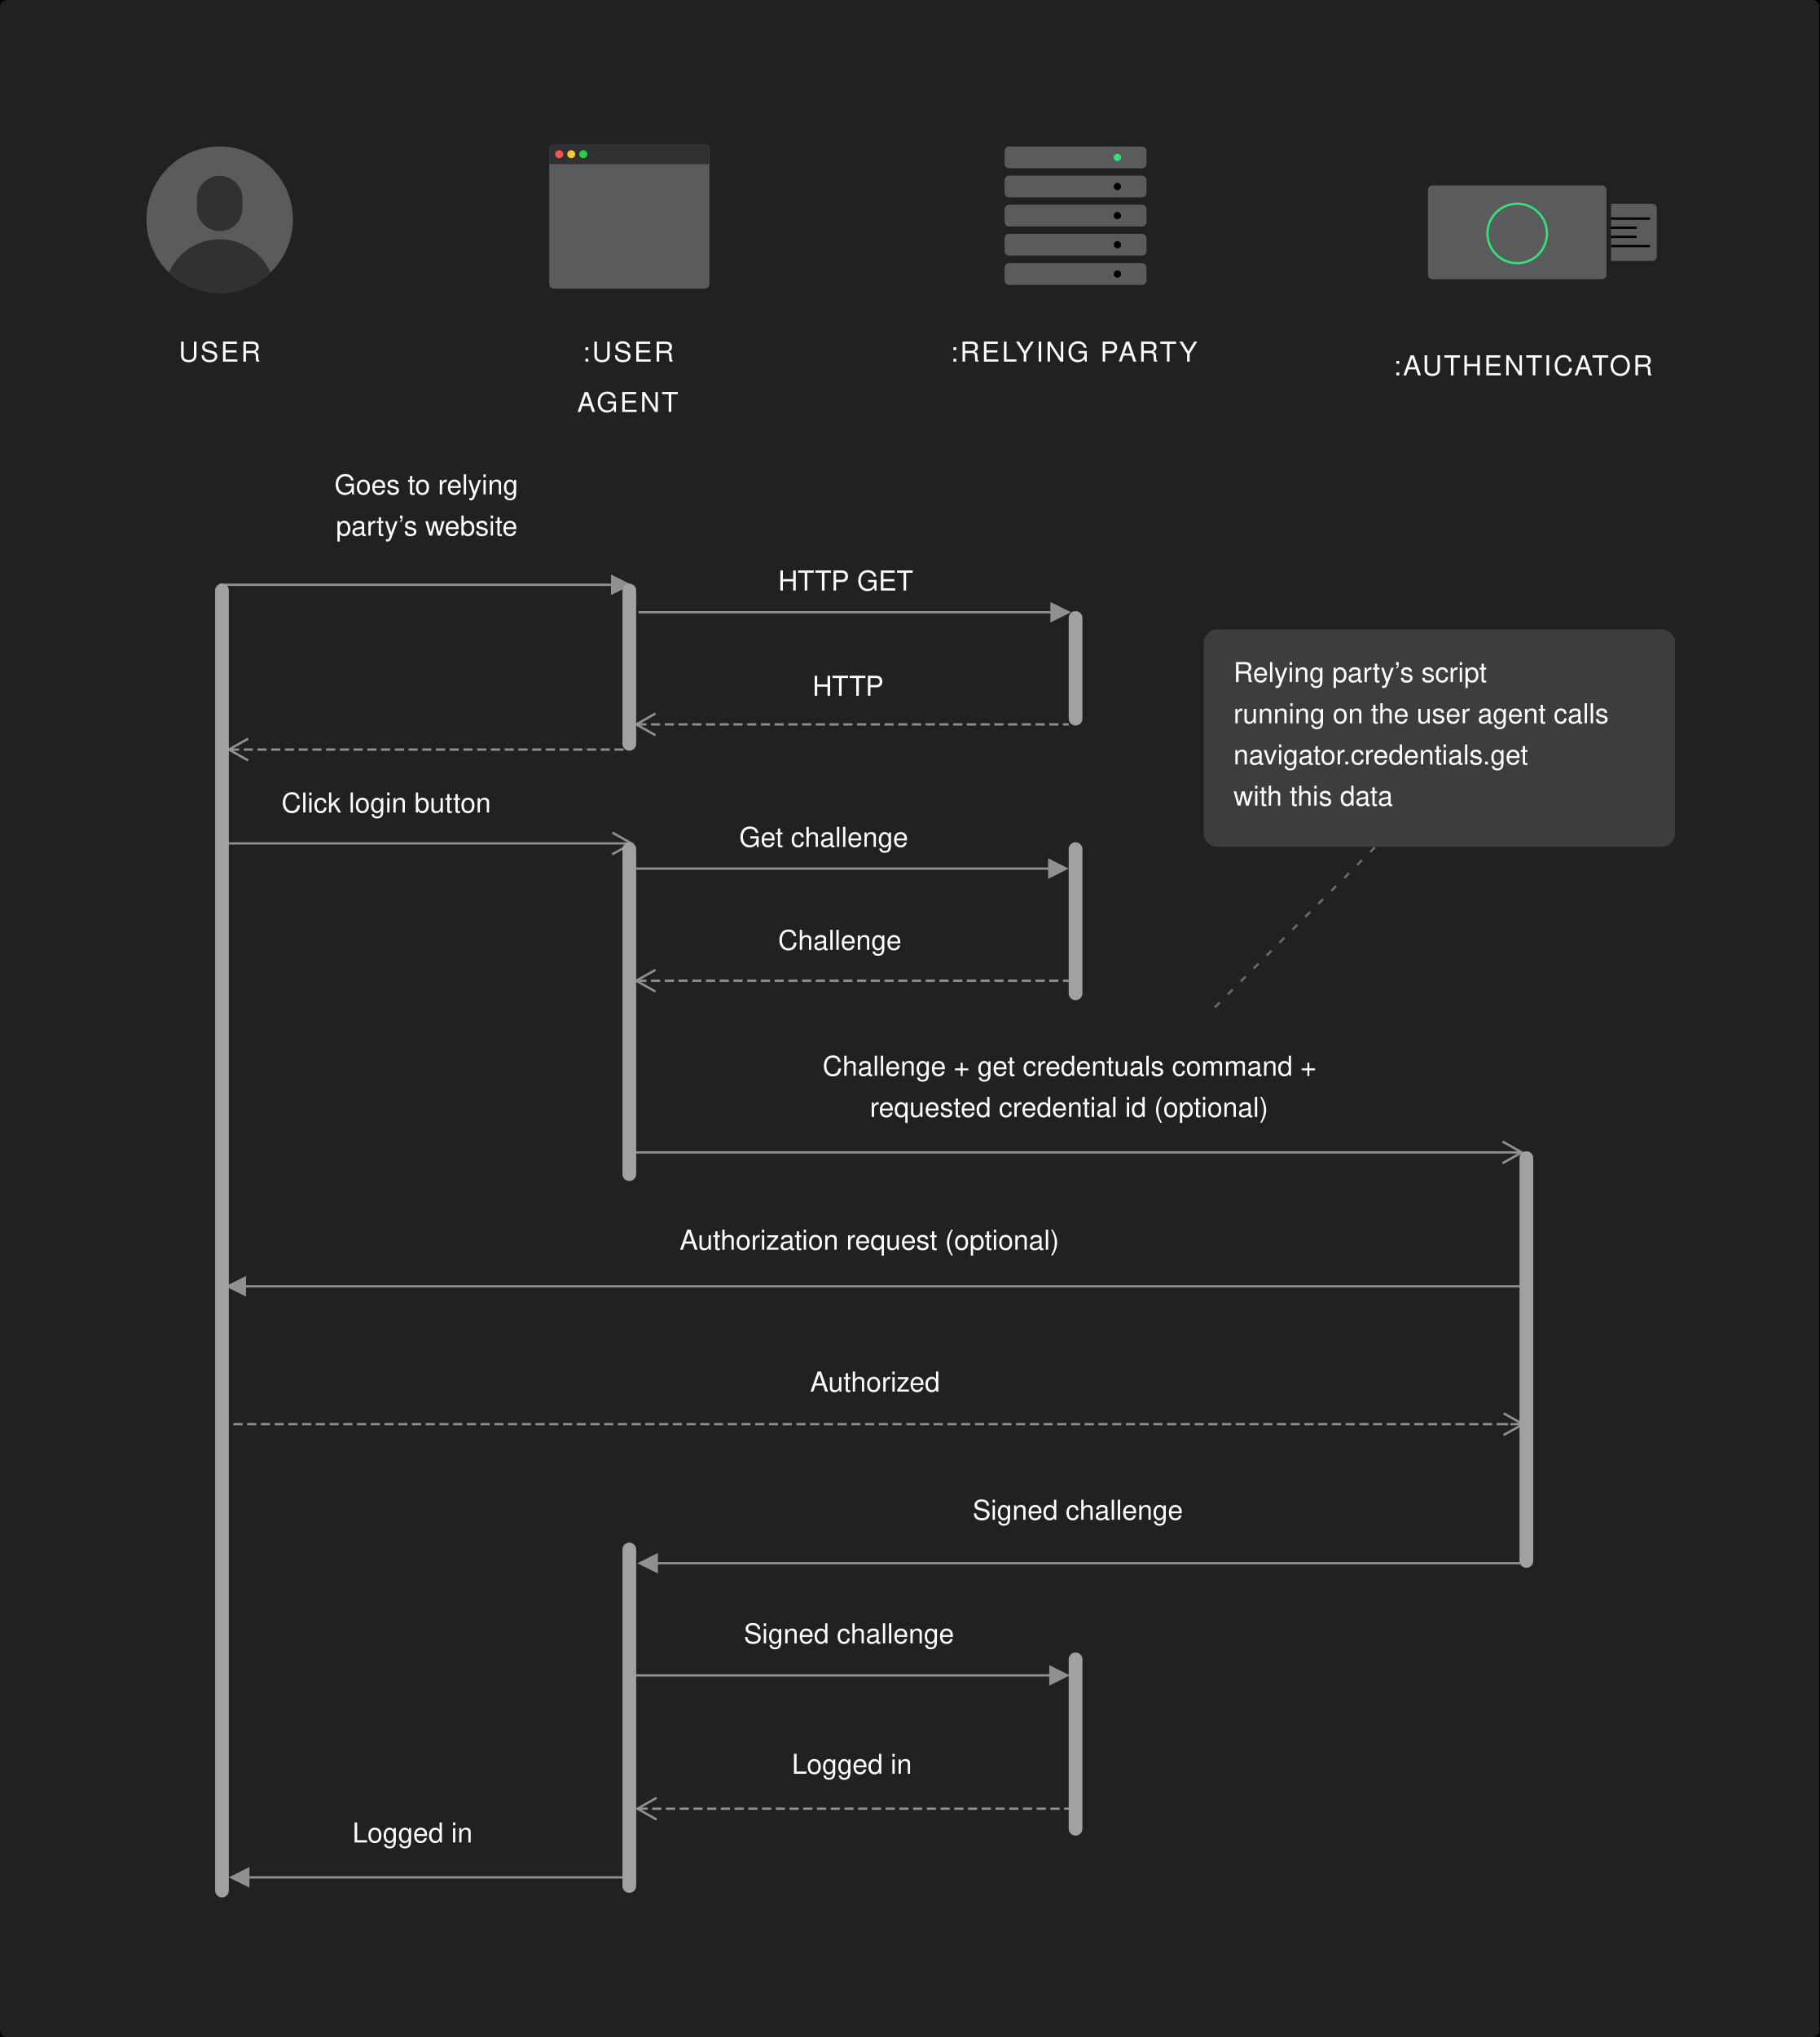
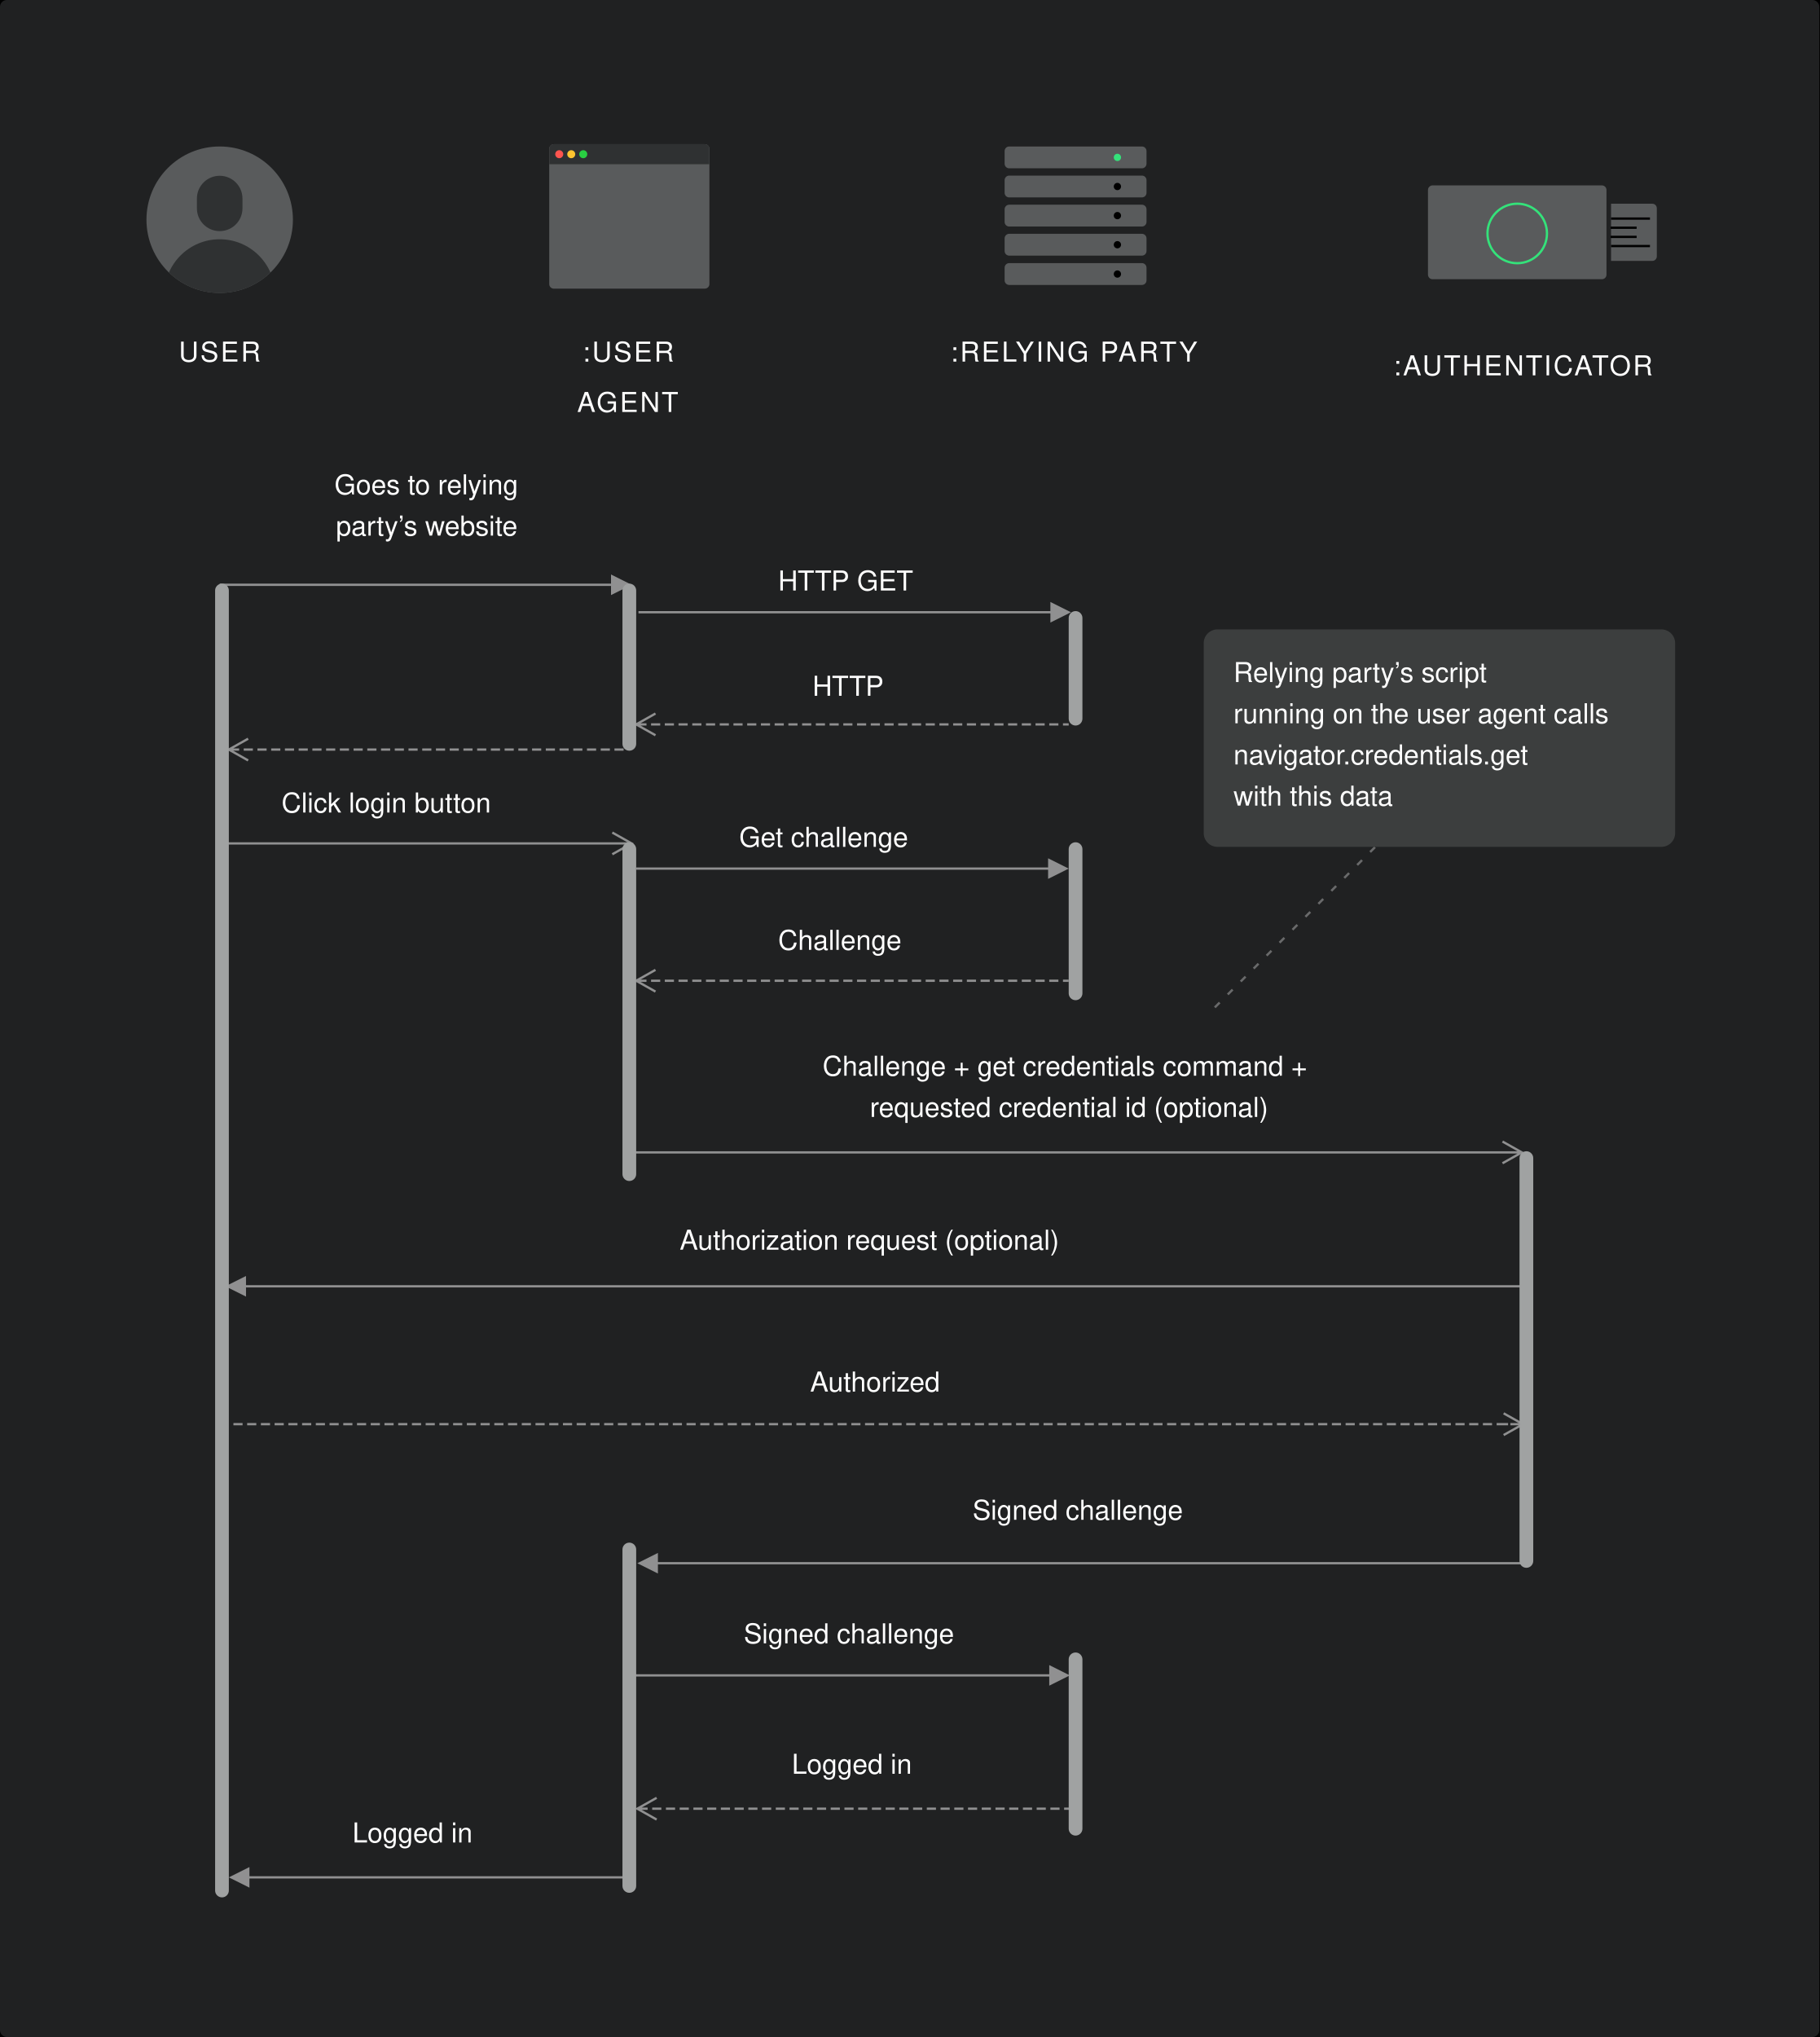
<svg xmlns="http://www.w3.org/2000/svg" xmlns:xlink="http://www.w3.org/1999/xlink" width="795px" height="890px" viewBox="0 0 795 890" version="1.1">
  <defs>
    <rect id="path-1" x="0" y="0" width="795" height="890" rx="3" />
    <path d="M2,0 L68,0 C69.105,-2.02906125e-16 70,0.895 70,2 L70,61.111 C70,62.216 69.105,63.111 68,63.111 L2,63.111 C0.895,63.111 1.3527075e-16,62.216 0,61.111 L0,2 C-1.3527075e-16,0.895 0.895,2.02906125e-16 2,0 Z" id="path-3" />
    <circle id="path-5" cx="32" cy="32" r="32" />
  </defs>
  <g id="Lock-and-Feeling" stroke="none" stroke-width="1" fill="none" fill-rule="evenodd">
    <g id="UI_Tutorial-Information" transform="translate(-148, -2848)">
      <rect fill="#000000" x="0" y="0" width="1440" height="7895" />
      <g id="How-It-Works" transform="translate(147, 590)">
        <g id="Graphic-#1" transform="translate(1, 2258)">
          <g id="Line-10">
            <mask id="mask-2" fill="white">
              <use xlink:href="#path-1" />
            </mask>
            <use id="Mask" fill="#202122" fill-rule="nonzero" xlink:href="#path-1" />
            <path d="M96.5,185.418 L96.5,825.582" stroke="#FFFFFF" opacity="0.33" stroke-linecap="square" stroke-dasharray="2,6" fill-rule="nonzero" mask="url(#mask-2)" />
            <path d="M273.5,185.418 L273.5,825.582" stroke="#FFFFFF" opacity="0.33" stroke-linecap="square" stroke-dasharray="2,6" fill-rule="nonzero" mask="url(#mask-2)" />
            <path d="M469.5,185.418 L469.5,825.582" stroke="#FFFFFF" opacity="0.33" stroke-linecap="square" stroke-dasharray="2,6" fill-rule="nonzero" mask="url(#mask-2)" />
            <path d="M665.5,185.418 L665.5,825.582" stroke="#FFFFFF" opacity="0.33" stroke-linecap="square" stroke-dasharray="2,6" fill-rule="nonzero" mask="url(#mask-2)" />
            <path d="M600.5,370.5 L529.068,441.932" id="Line-11" stroke="#FFFFFF" opacity="0.33" stroke-linecap="square" stroke-dasharray="2,6" fill-rule="nonzero" mask="url(#mask-2)" />
          </g>
          <g id="User-Agent" transform="translate(96, 63)">
            <g id="Rectangle-4" transform="translate(144, 0)">
              <mask id="mask-4" fill="white">
                <use xlink:href="#path-3" />
              </mask>
              <use id="Mask" fill="#595B5C" fill-rule="nonzero" xlink:href="#path-3" />
              <rect fill="#2F3132" fill-rule="nonzero" mask="url(#mask-4)" x="0" y="0" width="70" height="8.75" />
              <circle id="Oval-3" fill="#FF554F" fill-rule="nonzero" mask="url(#mask-4)" cx="4.375" cy="4.375" r="1.75" />
              <circle id="Oval-3" fill="#FFC430" fill-rule="nonzero" mask="url(#mask-4)" cx="9.625" cy="4.375" r="1.75" />
              <circle id="Oval-3" fill="#29CF42" fill-rule="nonzero" mask="url(#mask-4)" cx="14.875" cy="4.375" r="1.75" />
            </g>
            <text id=":User-Agent" font-family="Helvetica" font-size="12" font-weight="normal" line-spacing="22" letter-spacing="0.857" fill="#FFFFFF">
              <tspan x="158.52" y="95">:USER </tspan>
              <tspan x="156.188" y="117">AGENT</tspan>
            </text>
            <text id="Goes-to-relying-part" font-family="Helvetica" font-size="12" font-weight="normal" line-spacing="18" fill="#FFFFFF">
              <tspan x="50.146" y="153">Goes to relying</tspan>
              <tspan x="50.817" y="171">party’s website</tspan>
            </text>
            <rect id="Rectangle-20" fill="#3C3E3E" fill-rule="nonzero" x="430" y="212" width="206" height="95" rx="6" />
            <path id="Line-9" d="M171,193 L0.5,193 L-2.77555756e-16,193 L-2.77555756e-16,192 L0.5,192 L171,192 L171,188 L180,192.5 L171,197 L171,193 Z" fill="#FFFFFF" fill-rule="nonzero" opacity="0.5" />
            <path id="Line-9" d="M178.091,305 L171.755,301.436 L171.319,301.191 L171.809,300.319 L172.245,300.564 L180.245,305.064 L181.02,305.5 L180.245,305.936 L172.245,310.436 L171.809,310.681 L171.319,309.809 L171.755,309.564 L178.091,306 L172,306 L0.5,306 L-2.77555756e-16,306 L-2.77555756e-16,305 L0.5,305 L172,305 L178.091,305 Z" fill="#FFFFFF" fill-rule="nonzero" opacity="0.5" />
            <path id="Line-9" d="M13,756.75 L179.5,756.75 L180,756.75 L180,757.75 L179.5,757.75 L13,757.75 L13,761.75 L4,757.25 L13,752.75 L13,756.75 Z" fill="#FFFFFF" fill-rule="nonzero" opacity="0.5" />
            <path id="Line-9" d="M363,205 L183.5,205 L183,205 L183,204 L183.5,204 L363,204 L363,200 L372,204.5 L363,209 L363,205 Z" fill="#FFFFFF" fill-rule="nonzero" opacity="0.5" />
            <path id="Line-9" d="M183.909,254 L190.245,257.564 L190.681,257.809 L190.191,258.681 L189.755,258.436 L181.755,253.936 L180.98,253.5 L181.755,253.064 L189.755,248.564 L190.191,248.319 L190.681,249.191 L190.245,249.436 L183.909,253 L186,253 L186.5,253 L186.5,254 L186,254 L183.909,254 Z M189,254 L188.5,254 L188.5,253 L189,253 L190,253 L192,253 L192.5,253 L192.5,254 L192,254 L190,254 L189,254 Z M195,254 L194.5,254 L194.5,253 L195,253 L198,253 L198.5,253 L198.5,254 L198,254 L195,254 Z M201,254 L200.5,254 L200.5,253 L201,253 L204,253 L204.5,253 L204.5,254 L204,254 L201,254 Z M207,254 L206.5,254 L206.5,253 L207,253 L210,253 L210.5,253 L210.5,254 L210,254 L207,254 Z M213,254 L212.5,254 L212.5,253 L213,253 L216,253 L216.5,253 L216.5,254 L216,254 L213,254 Z M219,254 L218.5,254 L218.5,253 L219,253 L222,253 L222.5,253 L222.5,254 L222,254 L219,254 Z M225,254 L224.5,254 L224.5,253 L225,253 L228,253 L228.5,253 L228.5,254 L228,254 L225,254 Z M231,254 L230.5,254 L230.5,253 L231,253 L234,253 L234.5,253 L234.5,254 L234,254 L231,254 Z M237,254 L236.5,254 L236.5,253 L237,253 L240,253 L240.5,253 L240.5,254 L240,254 L237,254 Z M243,254 L242.5,254 L242.5,253 L243,253 L246,253 L246.5,253 L246.5,254 L246,254 L243,254 Z M249,254 L248.5,254 L248.5,253 L249,253 L252,253 L252.5,253 L252.5,254 L252,254 L249,254 Z M255,254 L254.5,254 L254.5,253 L255,253 L258,253 L258.5,253 L258.5,254 L258,254 L255,254 Z M261,254 L260.5,254 L260.5,253 L261,253 L264,253 L264.5,253 L264.5,254 L264,254 L261,254 Z M267,254 L266.5,254 L266.5,253 L267,253 L270,253 L270.5,253 L270.5,254 L270,254 L267,254 Z M273,254 L272.5,254 L272.5,253 L273,253 L276,253 L276.5,253 L276.5,254 L276,254 L273,254 Z M279,254 L278.5,254 L278.5,253 L279,253 L282,253 L282.5,253 L282.5,254 L282,254 L279,254 Z M285,254 L284.5,254 L284.5,253 L285,253 L288,253 L288.5,253 L288.5,254 L288,254 L285,254 Z M291,254 L290.5,254 L290.5,253 L291,253 L294,253 L294.5,253 L294.5,254 L294,254 L291,254 Z M297,254 L296.5,254 L296.5,253 L297,253 L300,253 L300.5,253 L300.5,254 L300,254 L297,254 Z M303,254 L302.5,254 L302.5,253 L303,253 L306,253 L306.5,253 L306.5,254 L306,254 L303,254 Z M309,254 L308.5,254 L308.5,253 L309,253 L312,253 L312.5,253 L312.5,254 L312,254 L309,254 Z M315,254 L314.5,254 L314.5,253 L315,253 L318,253 L318.5,253 L318.5,254 L318,254 L315,254 Z M321,254 L320.5,254 L320.5,253 L321,253 L324,253 L324.5,253 L324.5,254 L324,254 L321,254 Z M327,254 L326.5,254 L326.5,253 L327,253 L330,253 L330.5,253 L330.5,254 L330,254 L327,254 Z M333,254 L332.5,254 L332.5,253 L333,253 L336,253 L336.5,253 L336.5,254 L336,254 L333,254 Z M339,254 L338.5,254 L338.5,253 L339,253 L342,253 L342.5,253 L342.5,254 L342,254 L339,254 Z M345,254 L344.5,254 L344.5,253 L345,253 L348,253 L348.5,253 L348.5,254 L348,254 L345,254 Z M351,254 L350.5,254 L350.5,253 L351,253 L354,253 L354.5,253 L354.5,254 L354,254 L351,254 Z M357,254 L356.5,254 L356.5,253 L357,253 L360,253 L360.5,253 L360.5,254 L360,254 L357,254 Z M363,254 L362.5,254 L362.5,253 L363,253 L366,253 L366.5,253 L366.5,254 L366,254 L363,254 Z M369,254 L368.5,254 L368.5,253 L369,253 L370.5,253 L371,253 L371,254 L370.5,254 L369,254 Z" fill="#FFFFFF" fill-rule="nonzero" opacity="0.5" />
            <path id="Line-9" d="M5.909,265 L12.245,268.564 L12.681,268.809 L12.191,269.681 L11.755,269.436 L3.755,264.936 L2.98,264.5 L3.755,264.064 L11.755,259.564 L12.191,259.319 L12.681,260.191 L12.245,260.436 L5.909,264 L8,264 L8.5,264 L8.5,265 L8,265 L5.909,265 Z M11,265 L10.5,265 L10.5,264 L11,264 L12,264 L14,264 L14.5,264 L14.5,265 L14,265 L12,265 L11,265 Z M17,265 L16.5,265 L16.5,264 L17,264 L20,264 L20.5,264 L20.5,265 L20,265 L17,265 Z M23,265 L22.5,265 L22.5,264 L23,264 L26,264 L26.5,264 L26.5,265 L26,265 L23,265 Z M29,265 L28.5,265 L28.5,264 L29,264 L32,264 L32.5,264 L32.5,265 L32,265 L29,265 Z M35,265 L34.5,265 L34.5,264 L35,264 L38,264 L38.5,264 L38.5,265 L38,265 L35,265 Z M41,265 L40.5,265 L40.5,264 L41,264 L44,264 L44.5,264 L44.5,265 L44,265 L41,265 Z M47,265 L46.5,265 L46.5,264 L47,264 L50,264 L50.5,264 L50.5,265 L50,265 L47,265 Z M53,265 L52.5,265 L52.5,264 L53,264 L56,264 L56.5,264 L56.5,265 L56,265 L53,265 Z M59,265 L58.5,265 L58.5,264 L59,264 L62,264 L62.5,264 L62.5,265 L62,265 L59,265 Z M65,265 L64.5,265 L64.5,264 L65,264 L68,264 L68.5,264 L68.5,265 L68,265 L65,265 Z M71,265 L70.5,265 L70.5,264 L71,264 L74,264 L74.5,264 L74.5,265 L74,265 L71,265 Z M77,265 L76.5,265 L76.5,264 L77,264 L80,264 L80.5,264 L80.5,265 L80,265 L77,265 Z M83,265 L82.5,265 L82.5,264 L83,264 L86,264 L86.5,264 L86.5,265 L86,265 L83,265 Z M89,265 L88.5,265 L88.5,264 L89,264 L92,264 L92.5,264 L92.5,265 L92,265 L89,265 Z M95,265 L94.5,265 L94.5,264 L95,264 L98,264 L98.5,264 L98.5,265 L98,265 L95,265 Z M101,265 L100.5,265 L100.5,264 L101,264 L104,264 L104.5,264 L104.5,265 L104,265 L101,265 Z M107,265 L106.5,265 L106.5,264 L107,264 L110,264 L110.5,264 L110.5,265 L110,265 L107,265 Z M113,265 L112.5,265 L112.5,264 L113,264 L116,264 L116.5,264 L116.5,265 L116,265 L113,265 Z M119,265 L118.5,265 L118.5,264 L119,264 L122,264 L122.5,264 L122.5,265 L122,265 L119,265 Z M125,265 L124.5,265 L124.5,264 L125,264 L128,264 L128.5,264 L128.5,265 L128,265 L125,265 Z M131,265 L130.5,265 L130.5,264 L131,264 L134,264 L134.5,264 L134.5,265 L134,265 L131,265 Z M137,265 L136.5,265 L136.5,264 L137,264 L140,264 L140.5,264 L140.5,265 L140,265 L137,265 Z M143,265 L142.5,265 L142.5,264 L143,264 L146,264 L146.5,264 L146.5,265 L146,265 L143,265 Z M149,265 L148.5,265 L148.5,264 L149,264 L152,264 L152.5,264 L152.5,265 L152,265 L149,265 Z M155,265 L154.5,265 L154.5,264 L155,264 L158,264 L158.5,264 L158.5,265 L158,265 L155,265 Z M161,265 L160.5,265 L160.5,264 L161,264 L164,264 L164.5,264 L164.5,265 L164,265 L161,265 Z M167,265 L166.5,265 L166.5,264 L167,264 L170,264 L170.5,264 L170.5,265 L170,265 L167,265 Z M173,265 L172.5,265 L172.5,264 L173,264 L176,264 L176.5,264 L176.5,265 L176,265 L173,265 Z" fill="#FFFFFF" fill-rule="nonzero" opacity="0.5" />
            <path id="Line-9" d="M362,317 L182.5,317 L182,317 L182,316 L182.5,316 L362,316 L362,312 L371,316.5 L362,321 L362,317 Z" fill="#FFFFFF" fill-rule="nonzero" opacity="0.5" />
            <path id="Line-9" d="M362.5,669.5 L181,669.5 L180.5,669.5 L180.5,668.5 L181,668.5 L362.5,668.5 L362.5,664.5 L371.5,669 L362.5,673.5 L362.5,669.5 Z" fill="#FFFFFF" fill-rule="nonzero" opacity="0.5" />
            <path id="Line-9" d="M184.409,727.75 L190.745,731.314 L191.181,731.559 L190.691,732.431 L190.255,732.186 L182.255,727.686 L181.48,727.25 L182.255,726.814 L190.255,722.314 L190.691,722.069 L191.181,722.941 L190.745,723.186 L184.409,726.75 L186.5,726.75 L187,726.75 L187,727.75 L186.5,727.75 L184.409,727.75 Z M189.5,727.75 L189,727.75 L189,726.75 L189.5,726.75 L190.5,726.75 L192.5,726.75 L193,726.75 L193,727.75 L192.5,727.75 L190.5,727.75 L189.5,727.75 Z M195.5,727.75 L195,727.75 L195,726.75 L195.5,726.75 L198.5,726.75 L199,726.75 L199,727.75 L198.5,727.75 L195.5,727.75 Z M201.5,727.75 L201,727.75 L201,726.75 L201.5,726.75 L204.5,726.75 L205,726.75 L205,727.75 L204.5,727.75 L201.5,727.75 Z M207.5,727.75 L207,727.75 L207,726.75 L207.5,726.75 L210.5,726.75 L211,726.75 L211,727.75 L210.5,727.75 L207.5,727.75 Z M213.5,727.75 L213,727.75 L213,726.75 L213.5,726.75 L216.5,726.75 L217,726.75 L217,727.75 L216.5,727.75 L213.5,727.75 Z M219.5,727.75 L219,727.75 L219,726.75 L219.5,726.75 L222.5,726.75 L223,726.75 L223,727.75 L222.5,727.75 L219.5,727.75 Z M225.5,727.75 L225,727.75 L225,726.75 L225.5,726.75 L228.5,726.75 L229,726.75 L229,727.75 L228.5,727.75 L225.5,727.75 Z M231.5,727.75 L231,727.75 L231,726.75 L231.5,726.75 L234.5,726.75 L235,726.75 L235,727.75 L234.5,727.75 L231.5,727.75 Z M237.5,727.75 L237,727.75 L237,726.75 L237.5,726.75 L240.5,726.75 L241,726.75 L241,727.75 L240.5,727.75 L237.5,727.75 Z M243.5,727.75 L243,727.75 L243,726.75 L243.5,726.75 L246.5,726.75 L247,726.75 L247,727.75 L246.5,727.75 L243.5,727.75 Z M249.5,727.75 L249,727.75 L249,726.75 L249.5,726.75 L252.5,726.75 L253,726.75 L253,727.75 L252.5,727.75 L249.5,727.75 Z M255.5,727.75 L255,727.75 L255,726.75 L255.5,726.75 L258.5,726.75 L259,726.75 L259,727.75 L258.5,727.75 L255.5,727.75 Z M261.5,727.75 L261,727.75 L261,726.75 L261.5,726.75 L264.5,726.75 L265,726.75 L265,727.75 L264.5,727.75 L261.5,727.75 Z M267.5,727.75 L267,727.75 L267,726.75 L267.5,726.75 L270.5,726.75 L271,726.75 L271,727.75 L270.5,727.75 L267.5,727.75 Z M273.5,727.75 L273,727.75 L273,726.75 L273.5,726.75 L276.5,726.75 L277,726.75 L277,727.75 L276.5,727.75 L273.5,727.75 Z M279.5,727.75 L279,727.75 L279,726.75 L279.5,726.75 L282.5,726.75 L283,726.75 L283,727.75 L282.5,727.75 L279.5,727.75 Z M285.5,727.75 L285,727.75 L285,726.75 L285.5,726.75 L288.5,726.75 L289,726.75 L289,727.75 L288.5,727.75 L285.5,727.75 Z M291.5,727.75 L291,727.75 L291,726.75 L291.5,726.75 L294.5,726.75 L295,726.75 L295,727.75 L294.5,727.75 L291.5,727.75 Z M297.5,727.75 L297,727.75 L297,726.75 L297.5,726.75 L300.5,726.75 L301,726.75 L301,727.75 L300.5,727.75 L297.5,727.75 Z M303.5,727.75 L303,727.75 L303,726.75 L303.5,726.75 L306.5,726.75 L307,726.75 L307,727.75 L306.5,727.75 L303.5,727.75 Z M309.5,727.75 L309,727.75 L309,726.75 L309.5,726.75 L312.5,726.75 L313,726.75 L313,727.75 L312.5,727.75 L309.5,727.75 Z M315.5,727.75 L315,727.75 L315,726.75 L315.5,726.75 L318.5,726.75 L319,726.75 L319,727.75 L318.5,727.75 L315.5,727.75 Z M321.5,727.75 L321,727.75 L321,726.75 L321.5,726.75 L324.5,726.75 L325,726.75 L325,727.75 L324.5,727.75 L321.5,727.75 Z M327.5,727.75 L327,727.75 L327,726.75 L327.5,726.75 L330.5,726.75 L331,726.75 L331,727.75 L330.5,727.75 L327.5,727.75 Z M333.5,727.75 L333,727.75 L333,726.75 L333.5,726.75 L336.5,726.75 L337,726.75 L337,727.75 L336.5,727.75 L333.5,727.75 Z M339.5,727.75 L339,727.75 L339,726.75 L339.5,726.75 L342.5,726.75 L343,726.75 L343,727.75 L342.5,727.75 L339.5,727.75 Z M345.5,727.75 L345,727.75 L345,726.75 L345.5,726.75 L348.5,726.75 L349,726.75 L349,727.75 L348.5,727.75 L345.5,727.75 Z M351.5,727.75 L351,727.75 L351,726.75 L351.5,726.75 L354.5,726.75 L355,726.75 L355,727.75 L354.5,727.75 L351.5,727.75 Z M357.5,727.75 L357,727.75 L357,726.75 L357.5,726.75 L360.5,726.75 L361,726.75 L361,727.75 L360.5,727.75 L357.5,727.75 Z M363.5,727.75 L363,727.75 L363,726.75 L363.5,726.75 L366.5,726.75 L367,726.75 L367,727.75 L366.5,727.75 L363.5,727.75 Z M369.5,727.75 L369,727.75 L369,726.75 L369.5,726.75 L371,726.75 L371.5,726.75 L371.5,727.75 L371,727.75 L369.5,727.75 Z" fill="#FFFFFF" fill-rule="nonzero" opacity="0.5" />
            <path id="Line-9" d="M567.091,440 L560.755,436.436 L560.319,436.191 L560.809,435.319 L561.245,435.564 L569.245,440.064 L570.02,440.5 L569.245,440.936 L561.245,445.436 L560.809,445.681 L560.319,444.809 L560.755,444.564 L567.091,441 L561,441 L180.5,441 L180,441 L180,440 L180.5,440 L561,440 L567.091,440 Z" fill="#FFFFFF" fill-rule="nonzero" opacity="0.5" />
            <path id="Line-9" d="M191.5,619.5 L571,619.5 L571.5,619.5 L571.5,620.5 L571,620.5 L191.5,620.5 L191.5,624.5 L182.5,620 L191.5,615.5 L191.5,619.5 Z" fill="#FFFFFF" fill-rule="nonzero" opacity="0.5" />
            <path id="Line-9" d="M11.5,498.5 L568,498.5 L568.5,498.5 L568.5,499.5 L568,499.5 L11.5,499.5 L11.5,503.5 L2.5,499 L11.5,494.5 L11.5,498.5 Z" fill="#FFFFFF" fill-rule="nonzero" opacity="0.5" />
            <path id="Line-9" d="M183.909,366 L190.245,369.564 L190.681,369.809 L190.191,370.681 L189.755,370.436 L181.755,365.936 L180.98,365.5 L181.755,365.064 L189.755,360.564 L190.191,360.319 L190.681,361.191 L190.245,361.436 L183.909,365 L186,365 L186.5,365 L186.5,366 L186,366 L183.909,366 Z M189,366 L188.5,366 L188.5,365 L189,365 L190,365 L192,365 L192.5,365 L192.5,366 L192,366 L190,366 L189,366 Z M195,366 L194.5,366 L194.5,365 L195,365 L198,365 L198.5,365 L198.5,366 L198,366 L195,366 Z M201,366 L200.5,366 L200.5,365 L201,365 L204,365 L204.5,365 L204.5,366 L204,366 L201,366 Z M207,366 L206.5,366 L206.5,365 L207,365 L210,365 L210.5,365 L210.5,366 L210,366 L207,366 Z M213,366 L212.5,366 L212.5,365 L213,365 L216,365 L216.5,365 L216.5,366 L216,366 L213,366 Z M219,366 L218.5,366 L218.5,365 L219,365 L222,365 L222.5,365 L222.5,366 L222,366 L219,366 Z M225,366 L224.5,366 L224.5,365 L225,365 L228,365 L228.5,365 L228.5,366 L228,366 L225,366 Z M231,366 L230.5,366 L230.5,365 L231,365 L234,365 L234.5,365 L234.5,366 L234,366 L231,366 Z M237,366 L236.5,366 L236.5,365 L237,365 L240,365 L240.5,365 L240.5,366 L240,366 L237,366 Z M243,366 L242.5,366 L242.5,365 L243,365 L246,365 L246.5,365 L246.5,366 L246,366 L243,366 Z M249,366 L248.5,366 L248.5,365 L249,365 L252,365 L252.5,365 L252.5,366 L252,366 L249,366 Z M255,366 L254.5,366 L254.5,365 L255,365 L258,365 L258.5,365 L258.5,366 L258,366 L255,366 Z M261,366 L260.5,366 L260.5,365 L261,365 L264,365 L264.5,365 L264.5,366 L264,366 L261,366 Z M267,366 L266.5,366 L266.5,365 L267,365 L270,365 L270.5,365 L270.5,366 L270,366 L267,366 Z M273,366 L272.5,366 L272.5,365 L273,365 L276,365 L276.5,365 L276.5,366 L276,366 L273,366 Z M279,366 L278.5,366 L278.5,365 L279,365 L282,365 L282.5,365 L282.5,366 L282,366 L279,366 Z M285,366 L284.5,366 L284.5,365 L285,365 L288,365 L288.5,365 L288.5,366 L288,366 L285,366 Z M291,366 L290.5,366 L290.5,365 L291,365 L294,365 L294.5,365 L294.5,366 L294,366 L291,366 Z M297,366 L296.5,366 L296.5,365 L297,365 L300,365 L300.5,365 L300.5,366 L300,366 L297,366 Z M303,366 L302.5,366 L302.5,365 L303,365 L306,365 L306.5,365 L306.5,366 L306,366 L303,366 Z M309,366 L308.5,366 L308.5,365 L309,365 L312,365 L312.5,365 L312.5,366 L312,366 L309,366 Z M315,366 L314.5,366 L314.5,365 L315,365 L318,365 L318.5,365 L318.5,366 L318,366 L315,366 Z M321,366 L320.5,366 L320.5,365 L321,365 L324,365 L324.5,365 L324.5,366 L324,366 L321,366 Z M327,366 L326.5,366 L326.5,365 L327,365 L330,365 L330.5,365 L330.5,366 L330,366 L327,366 Z M333,366 L332.5,366 L332.5,365 L333,365 L336,365 L336.5,365 L336.5,366 L336,366 L333,366 Z M339,366 L338.5,366 L338.5,365 L339,365 L342,365 L342.5,365 L342.5,366 L342,366 L339,366 Z M345,366 L344.5,366 L344.5,365 L345,365 L348,365 L348.5,365 L348.5,366 L348,366 L345,366 Z M351,366 L350.5,366 L350.5,365 L351,365 L354,365 L354.5,365 L354.5,366 L354,366 L351,366 Z M357,366 L356.5,366 L356.5,365 L357,365 L360,365 L360.5,365 L360.5,366 L360,366 L357,366 Z M363,366 L362.5,366 L362.5,365 L363,365 L366,365 L366.5,365 L366.5,366 L366,366 L363,366 Z M369,366 L368.5,366 L368.5,365 L369,365 L370.5,365 L371,365 L371,366 L370.5,366 L369,366 Z" fill="#FFFFFF" fill-rule="nonzero" opacity="0.5" />
            <path id="Line-9" d="M568,558.98 L568,559.52 L568.48,559.25 L568,558.98 Z M567.591,558.75 L561.255,555.186 L560.819,554.941 L561.309,554.069 L561.745,554.314 L569.745,558.814 L570.52,559.25 L569.745,559.686 L561.745,564.186 L561.309,564.431 L560.819,563.559 L561.255,563.314 L567.591,559.75 L567.5,559.75 L564.5,559.75 L564,559.75 L564,558.75 L564.5,558.75 L567.5,558.75 L567.591,558.75 Z M6.5,559.75 L6,559.75 L6,558.75 L6.5,558.75 L9.5,558.75 L10,558.75 L10,559.75 L9.5,559.75 L6.5,559.75 Z M12.5,559.75 L12,559.75 L12,558.75 L12.5,558.75 L15.5,558.75 L16,558.75 L16,559.75 L15.5,559.75 L12.5,559.75 Z M18.5,559.75 L18,559.75 L18,558.75 L18.5,558.75 L21.5,558.75 L22,558.75 L22,559.75 L21.5,559.75 L18.5,559.75 Z M24.5,559.75 L24,559.75 L24,558.75 L24.5,558.75 L27.5,558.75 L28,558.75 L28,559.75 L27.5,559.75 L24.5,559.75 Z M30.5,559.75 L30,559.75 L30,558.75 L30.5,558.75 L33.5,558.75 L34,558.75 L34,559.75 L33.5,559.75 L30.5,559.75 Z M36.5,559.75 L36,559.75 L36,558.75 L36.5,558.75 L39.5,558.75 L40,558.75 L40,559.75 L39.5,559.75 L36.5,559.75 Z M42.5,559.75 L42,559.75 L42,558.75 L42.5,558.75 L45.5,558.75 L46,558.75 L46,559.75 L45.5,559.75 L42.5,559.75 Z M48.5,559.75 L48,559.75 L48,558.75 L48.5,558.75 L51.5,558.75 L52,558.75 L52,559.75 L51.5,559.75 L48.5,559.75 Z M54.5,559.75 L54,559.75 L54,558.75 L54.5,558.75 L57.5,558.75 L58,558.75 L58,559.75 L57.5,559.75 L54.5,559.75 Z M60.5,559.75 L60,559.75 L60,558.75 L60.5,558.75 L63.5,558.75 L64,558.75 L64,559.75 L63.5,559.75 L60.5,559.75 Z M66.5,559.75 L66,559.75 L66,558.75 L66.5,558.75 L69.5,558.75 L70,558.75 L70,559.75 L69.5,559.75 L66.5,559.75 Z M72.5,559.75 L72,559.75 L72,558.75 L72.5,558.75 L75.5,558.75 L76,558.75 L76,559.75 L75.5,559.75 L72.5,559.75 Z M78.5,559.75 L78,559.75 L78,558.75 L78.5,558.75 L81.5,558.75 L82,558.75 L82,559.75 L81.5,559.75 L78.5,559.75 Z M84.5,559.75 L84,559.75 L84,558.75 L84.5,558.75 L87.5,558.75 L88,558.75 L88,559.75 L87.5,559.75 L84.5,559.75 Z M90.5,559.75 L90,559.75 L90,558.75 L90.5,558.75 L93.5,558.75 L94,558.75 L94,559.75 L93.5,559.75 L90.5,559.75 Z M96.5,559.75 L96,559.75 L96,558.75 L96.5,558.75 L99.5,558.75 L100,558.75 L100,559.75 L99.5,559.75 L96.5,559.75 Z M102.5,559.75 L102,559.75 L102,558.75 L102.5,558.75 L105.5,558.75 L106,558.75 L106,559.75 L105.5,559.75 L102.5,559.75 Z M108.5,559.75 L108,559.75 L108,558.75 L108.5,558.75 L111.5,558.75 L112,558.75 L112,559.75 L111.5,559.75 L108.5,559.75 Z M114.5,559.75 L114,559.75 L114,558.75 L114.5,558.75 L117.5,558.75 L118,558.75 L118,559.75 L117.5,559.75 L114.5,559.75 Z M120.5,559.75 L120,559.75 L120,558.75 L120.5,558.75 L123.5,558.75 L124,558.75 L124,559.75 L123.5,559.75 L120.5,559.75 Z M126.5,559.75 L126,559.75 L126,558.75 L126.5,558.75 L129.5,558.75 L130,558.75 L130,559.75 L129.5,559.75 L126.5,559.75 Z M132.5,559.75 L132,559.75 L132,558.75 L132.5,558.75 L135.5,558.75 L136,558.75 L136,559.75 L135.5,559.75 L132.5,559.75 Z M138.5,559.75 L138,559.75 L138,558.75 L138.5,558.75 L141.5,558.75 L142,558.75 L142,559.75 L141.5,559.75 L138.5,559.75 Z M144.5,559.75 L144,559.75 L144,558.75 L144.5,558.75 L147.5,558.75 L148,558.75 L148,559.75 L147.5,559.75 L144.5,559.75 Z M150.5,559.75 L150,559.75 L150,558.75 L150.5,558.75 L153.5,558.75 L154,558.75 L154,559.75 L153.5,559.75 L150.5,559.75 Z M156.5,559.75 L156,559.75 L156,558.75 L156.5,558.75 L159.5,558.75 L160,558.75 L160,559.75 L159.5,559.75 L156.5,559.75 Z M162.5,559.75 L162,559.75 L162,558.75 L162.5,558.75 L165.5,558.75 L166,558.75 L166,559.75 L165.5,559.75 L162.5,559.75 Z M168.5,559.75 L168,559.75 L168,558.75 L168.5,558.75 L171.5,558.75 L172,558.75 L172,559.75 L171.5,559.75 L168.5,559.75 Z M174.5,559.75 L174,559.75 L174,558.75 L174.5,558.75 L177.5,558.75 L178,558.75 L178,559.75 L177.5,559.75 L174.5,559.75 Z M180.5,559.75 L180,559.75 L180,558.75 L180.5,558.75 L183.5,558.75 L184,558.75 L184,559.75 L183.5,559.75 L180.5,559.75 Z M186.5,559.75 L186,559.75 L186,558.75 L186.5,558.75 L189.5,558.75 L190,558.75 L190,559.75 L189.5,559.75 L186.5,559.75 Z M192.5,559.75 L192,559.75 L192,558.75 L192.5,558.75 L195.5,558.75 L196,558.75 L196,559.75 L195.5,559.75 L192.5,559.75 Z M198.5,559.75 L198,559.75 L198,558.75 L198.5,558.75 L201.5,558.75 L202,558.75 L202,559.75 L201.5,559.75 L198.5,559.75 Z M204.5,559.75 L204,559.75 L204,558.75 L204.5,558.75 L207.5,558.75 L208,558.75 L208,559.75 L207.5,559.75 L204.5,559.75 Z M210.5,559.75 L210,559.75 L210,558.75 L210.5,558.75 L213.5,558.75 L214,558.75 L214,559.75 L213.5,559.75 L210.5,559.75 Z M216.5,559.75 L216,559.75 L216,558.75 L216.5,558.75 L219.5,558.75 L220,558.75 L220,559.75 L219.5,559.75 L216.5,559.75 Z M222.5,559.75 L222,559.75 L222,558.75 L222.5,558.75 L225.5,558.75 L226,558.75 L226,559.75 L225.5,559.75 L222.5,559.75 Z M228.5,559.75 L228,559.75 L228,558.75 L228.5,558.75 L231.5,558.75 L232,558.75 L232,559.75 L231.5,559.75 L228.5,559.75 Z M234.5,559.75 L234,559.75 L234,558.75 L234.5,558.75 L237.5,558.75 L238,558.75 L238,559.75 L237.5,559.75 L234.5,559.75 Z M240.5,559.75 L240,559.75 L240,558.75 L240.5,558.75 L243.5,558.75 L244,558.75 L244,559.75 L243.5,559.75 L240.5,559.75 Z M246.5,559.75 L246,559.75 L246,558.75 L246.5,558.75 L249.5,558.75 L250,558.75 L250,559.75 L249.5,559.75 L246.5,559.75 Z M252.5,559.75 L252,559.75 L252,558.75 L252.5,558.75 L255.5,558.75 L256,558.75 L256,559.75 L255.5,559.75 L252.5,559.75 Z M258.5,559.75 L258,559.75 L258,558.75 L258.5,558.75 L261.5,558.75 L262,558.75 L262,559.75 L261.5,559.75 L258.5,559.75 Z M264.5,559.75 L264,559.75 L264,558.75 L264.5,558.75 L267.5,558.75 L268,558.75 L268,559.75 L267.5,559.75 L264.5,559.75 Z M270.5,559.75 L270,559.75 L270,558.75 L270.5,558.75 L273.5,558.75 L274,558.75 L274,559.75 L273.5,559.75 L270.5,559.75 Z M276.5,559.75 L276,559.75 L276,558.75 L276.5,558.75 L279.5,558.75 L280,558.75 L280,559.75 L279.5,559.75 L276.5,559.75 Z M282.5,559.75 L282,559.75 L282,558.75 L282.5,558.75 L285.5,558.75 L286,558.75 L286,559.75 L285.5,559.75 L282.5,559.75 Z M288.5,559.75 L288,559.75 L288,558.75 L288.5,558.75 L291.5,558.75 L292,558.75 L292,559.75 L291.5,559.75 L288.5,559.75 Z M294.5,559.75 L294,559.75 L294,558.75 L294.5,558.75 L297.5,558.75 L298,558.75 L298,559.75 L297.5,559.75 L294.5,559.75 Z M300.5,559.75 L300,559.75 L300,558.75 L300.5,558.75 L303.5,558.75 L304,558.75 L304,559.75 L303.5,559.75 L300.5,559.75 Z M306.5,559.75 L306,559.75 L306,558.75 L306.5,558.75 L309.5,558.75 L310,558.75 L310,559.75 L309.5,559.75 L306.5,559.75 Z M312.5,559.75 L312,559.75 L312,558.75 L312.5,558.75 L315.5,558.75 L316,558.75 L316,559.75 L315.5,559.75 L312.5,559.75 Z M318.5,559.75 L318,559.75 L318,558.75 L318.5,558.75 L321.5,558.75 L322,558.75 L322,559.75 L321.5,559.75 L318.5,559.75 Z M324.5,559.75 L324,559.75 L324,558.75 L324.5,558.75 L327.5,558.75 L328,558.75 L328,559.75 L327.5,559.75 L324.5,559.75 Z M330.5,559.75 L330,559.75 L330,558.75 L330.5,558.75 L333.5,558.75 L334,558.75 L334,559.75 L333.5,559.75 L330.5,559.75 Z M336.5,559.75 L336,559.75 L336,558.75 L336.5,558.75 L339.5,558.75 L340,558.75 L340,559.75 L339.5,559.75 L336.5,559.75 Z M342.5,559.75 L342,559.75 L342,558.75 L342.5,558.75 L345.5,558.75 L346,558.75 L346,559.75 L345.5,559.75 L342.5,559.75 Z M348.5,559.75 L348,559.75 L348,558.75 L348.5,558.75 L351.5,558.75 L352,558.75 L352,559.75 L351.5,559.75 L348.5,559.75 Z M354.5,559.75 L354,559.75 L354,558.75 L354.5,558.75 L357.5,558.75 L358,558.75 L358,559.75 L357.5,559.75 L354.5,559.75 Z M360.5,559.75 L360,559.75 L360,558.75 L360.5,558.75 L363.5,558.75 L364,558.75 L364,559.75 L363.5,559.75 L360.5,559.75 Z M366.5,559.75 L366,559.75 L366,558.75 L366.5,558.75 L369.5,558.75 L370,558.75 L370,559.75 L369.5,559.75 L366.5,559.75 Z M372.5,559.75 L372,559.75 L372,558.75 L372.5,558.75 L375.5,558.75 L376,558.75 L376,559.75 L375.5,559.75 L372.5,559.75 Z M378.5,559.75 L378,559.75 L378,558.75 L378.5,558.75 L381.5,558.75 L382,558.75 L382,559.75 L381.5,559.75 L378.5,559.75 Z M384.5,559.75 L384,559.75 L384,558.75 L384.5,558.75 L387.5,558.75 L388,558.75 L388,559.75 L387.5,559.75 L384.5,559.75 Z M390.5,559.75 L390,559.75 L390,558.75 L390.5,558.75 L393.5,558.75 L394,558.75 L394,559.75 L393.5,559.75 L390.5,559.75 Z M396.5,559.75 L396,559.75 L396,558.75 L396.5,558.75 L399.5,558.75 L400,558.75 L400,559.75 L399.5,559.75 L396.5,559.75 Z M402.5,559.75 L402,559.75 L402,558.75 L402.5,558.75 L405.5,558.75 L406,558.75 L406,559.75 L405.5,559.75 L402.5,559.75 Z M408.5,559.75 L408,559.75 L408,558.75 L408.5,558.75 L411.5,558.75 L412,558.75 L412,559.75 L411.5,559.75 L408.5,559.75 Z M414.5,559.75 L414,559.75 L414,558.75 L414.5,558.75 L417.5,558.75 L418,558.75 L418,559.75 L417.5,559.75 L414.5,559.75 Z M420.5,559.75 L420,559.75 L420,558.75 L420.5,558.75 L423.5,558.75 L424,558.75 L424,559.75 L423.5,559.75 L420.5,559.75 Z M426.5,559.75 L426,559.75 L426,558.75 L426.5,558.75 L429.5,558.75 L430,558.75 L430,559.75 L429.5,559.75 L426.5,559.75 Z M432.5,559.75 L432,559.75 L432,558.75 L432.5,558.75 L435.5,558.75 L436,558.75 L436,559.75 L435.5,559.75 L432.5,559.75 Z M438.5,559.75 L438,559.75 L438,558.75 L438.5,558.75 L441.5,558.75 L442,558.75 L442,559.75 L441.5,559.75 L438.5,559.75 Z M444.5,559.75 L444,559.75 L444,558.75 L444.5,558.75 L447.5,558.75 L448,558.75 L448,559.75 L447.5,559.75 L444.5,559.75 Z M450.5,559.75 L450,559.75 L450,558.75 L450.5,558.75 L453.5,558.75 L454,558.75 L454,559.75 L453.5,559.75 L450.5,559.75 Z M456.5,559.75 L456,559.75 L456,558.75 L456.5,558.75 L459.5,558.75 L460,558.75 L460,559.75 L459.5,559.75 L456.5,559.75 Z M462.5,559.75 L462,559.75 L462,558.75 L462.5,558.75 L465.5,558.75 L466,558.75 L466,559.75 L465.5,559.75 L462.5,559.75 Z M468.5,559.75 L468,559.75 L468,558.75 L468.5,558.75 L471.5,558.75 L472,558.75 L472,559.75 L471.5,559.75 L468.5,559.75 Z M474.5,559.75 L474,559.75 L474,558.75 L474.5,558.75 L477.5,558.75 L478,558.75 L478,559.75 L477.5,559.75 L474.5,559.75 Z M480.5,559.75 L480,559.75 L480,558.75 L480.5,558.75 L483.5,558.75 L484,558.75 L484,559.75 L483.5,559.75 L480.5,559.75 Z M486.5,559.75 L486,559.75 L486,558.75 L486.5,558.75 L489.5,558.75 L490,558.75 L490,559.75 L489.5,559.75 L486.5,559.75 Z M492.5,559.75 L492,559.75 L492,558.75 L492.5,558.75 L495.5,558.75 L496,558.75 L496,559.75 L495.5,559.75 L492.5,559.75 Z M498.5,559.75 L498,559.75 L498,558.75 L498.5,558.75 L501.5,558.75 L502,558.75 L502,559.75 L501.5,559.75 L498.5,559.75 Z M504.5,559.75 L504,559.75 L504,558.75 L504.5,558.75 L507.5,558.75 L508,558.75 L508,559.75 L507.5,559.75 L504.5,559.75 Z M510.5,559.75 L510,559.75 L510,558.75 L510.5,558.75 L513.5,558.75 L514,558.75 L514,559.75 L513.5,559.75 L510.5,559.75 Z M516.5,559.75 L516,559.75 L516,558.75 L516.5,558.75 L519.5,558.75 L520,558.75 L520,559.75 L519.5,559.75 L516.5,559.75 Z M522.5,559.75 L522,559.75 L522,558.75 L522.5,558.75 L525.5,558.75 L526,558.75 L526,559.75 L525.5,559.75 L522.5,559.75 Z M528.5,559.75 L528,559.75 L528,558.75 L528.5,558.75 L531.5,558.75 L532,558.75 L532,559.75 L531.5,559.75 L528.5,559.75 Z M534.5,559.75 L534,559.75 L534,558.75 L534.5,558.75 L537.5,558.75 L538,558.75 L538,559.75 L537.5,559.75 L534.5,559.75 Z M540.5,559.75 L540,559.75 L540,558.75 L540.5,558.75 L543.5,558.75 L544,558.75 L544,559.75 L543.5,559.75 L540.5,559.75 Z M546.5,559.75 L546,559.75 L546,558.75 L546.5,558.75 L549.5,558.75 L550,558.75 L550,559.75 L549.5,559.75 L546.5,559.75 Z M552.5,559.75 L552,559.75 L552,558.75 L552.5,558.75 L555.5,558.75 L556,558.75 L556,559.75 L555.5,559.75 L552.5,559.75 Z M558.5,559.75 L558,559.75 L558,558.75 L558.5,558.75 L561.5,558.75 L562.5,558.75 L563,558.75 L563,559.75 L562.5,559.75 L561.5,559.75 L558.5,559.75 Z" fill="#FFFFFF" fill-rule="nonzero" opacity="0.5" />
            <text id="Relying-party’s-scri" font-family="Helvetica" font-size="12" font-weight="normal" line-spacing="18" fill="#FFFFFF">
              <tspan x="443" y="235">Relying party’s script</tspan>
              <tspan x="443" y="253">running on the user agent calls</tspan>
              <tspan x="443" y="271">navigator.credentials.get</tspan>
              <tspan x="443" y="289">with this data</tspan>
            </text>
            <text id="Challenge-+-get-cred" font-family="Helvetica" font-size="12" font-weight="normal" line-spacing="18" fill="#FFFFFF">
-               <tspan x="263.433" y="407">Challenge + get credentuals command +</tspan>
+               <tspan x="263.433" y="407">Challenge + get credentials command +</tspan>
              <tspan x="284.113" y="425">requested credential id (optional)</tspan>
            </text>
            <text id="Authorization-reques" font-family="Helvetica" font-size="12" font-weight="normal" line-spacing="18" fill="#FFFFFF">
              <tspan x="201" y="483">Authorization request (optional)</tspan>
            </text>
            <text id="Authorized" font-family="Helvetica" font-size="12" font-weight="normal" line-spacing="18" fill="#FFFFFF">
              <tspan x="258" y="545">Authorized</tspan>
            </text>
            <text id="Signed-challenge" font-family="Helvetica" font-size="12" font-weight="normal" line-spacing="18" fill="#FFFFFF">
              <tspan x="329" y="601">Signed challenge</tspan>
            </text>
            <text id="Signed-challenge" font-family="Helvetica" font-size="12" font-weight="normal" line-spacing="18" fill="#FFFFFF">
              <tspan x="229" y="655">Signed challenge</tspan>
            </text>
            <text id="Logged-in" font-family="Helvetica" font-size="12" font-weight="normal" line-spacing="18" fill="#FFFFFF">
              <tspan x="250" y="712">Logged in</tspan>
            </text>
            <text id="Logged-in" font-family="Helvetica" font-size="12" font-weight="normal" line-spacing="18" fill="#FFFFFF">
              <tspan x="58" y="742">Logged in</tspan>
            </text>
            <text id="HTTP-GET" font-family="Helvetica" font-size="12" font-weight="normal" line-spacing="18" fill="#FFFFFF">
              <tspan x="244" y="195">HTTP GET</tspan>
            </text>
            <text id="HTTP" font-family="Helvetica" font-size="12" font-weight="normal" line-spacing="18" fill="#FFFFFF">
              <tspan x="259" y="241">HTTP</tspan>
            </text>
            <text id="Get-challenge" font-family="Helvetica" font-size="12" font-weight="normal" line-spacing="18" fill="#FFFFFF">
              <tspan x="227" y="307">Get challenge</tspan>
            </text>
            <text id="Click-login-button" font-family="Helvetica" font-size="12" font-weight="normal" line-spacing="18" fill="#FFFFFF">
              <tspan x="27" y="292">Click login button</tspan>
            </text>
            <text id="Challenge" font-family="Helvetica" font-size="12" font-weight="normal" line-spacing="18" fill="#FFFFFF">
              <tspan x="244" y="352">Challenge</tspan>
            </text>
          </g>
          <g id="User" transform="translate(64, 64)">
            <text font-family="Helvetica" font-size="12" font-weight="normal" line-spacing="22" letter-spacing="0.857" fill="#FFFFFF">
              <tspan x="14.116" y="94">USER</tspan>
            </text>
            <g id="Group-6">
              <mask id="mask-6" fill="white">
                <use xlink:href="#path-5" />
              </mask>
              <use id="Mask" fill="#595B5C" fill-rule="nonzero" xlink:href="#path-5" />
              <path d="M32,12.8 L32,12.8 C37.498,12.8 41.956,17.257 41.956,22.756 L41.956,27.022 C41.956,32.521 37.498,36.978 32,36.978 L32,36.978 C26.502,36.978 22.044,32.521 22.044,27.022 L22.044,22.756 C22.044,17.257 26.502,12.8 32,12.8 Z" id="Rectangle-11" fill="#2F3132" fill-rule="nonzero" mask="url(#mask-6)" />
              <path d="M32,40.533 L32,40.533 C45.353,40.533 56.178,51.358 56.178,64.711 L56.178,66.133 C56.178,79.486 45.353,90.311 32,90.311 L32,90.311 C18.647,90.311 7.822,79.486 7.822,66.133 L7.822,64.711 C7.822,51.358 18.647,40.533 32,40.533 Z" id="Rectangle-16" fill="#2F3132" fill-rule="nonzero" mask="url(#mask-6)" />
            </g>
          </g>
          <g id="Relying-Pary" transform="translate(415, 64)">
            <text id=":RELYING-PARTY" font-family="Helvetica" font-size="12" font-weight="normal" line-spacing="22" letter-spacing="0.857" fill="#FFFFFF">
              <tspan x="0.312" y="94">:RELYING PARTY</tspan>
            </text>
            <g id="Group-5" transform="translate(24, 0)" fill-rule="nonzero">
              <path d="M2,38.154 L60,38.154 C61.105,38.154 62,39.049 62,40.154 L62,45.692 C62,46.797 61.105,47.692 60,47.692 L2,47.692 C0.895,47.692 6.25798147e-16,46.797 0,45.692 L0,40.154 C-1.3527075e-16,39.049 0.895,38.154 2,38.154 Z" id="Rectangle-8" fill="#595B5C" />
              <path d="M2,25.436 L60,25.436 C61.105,25.436 62,26.331 62,27.436 L62,32.974 C62,34.079 61.105,34.974 60,34.974 L2,34.974 C0.895,34.974 1.3527075e-16,34.079 0,32.974 L0,27.436 C-1.3527075e-16,26.331 0.895,25.436 2,25.436 Z" id="Rectangle-8" fill="#595B5C" />
              <path d="M2,12.718 L60,12.718 C61.105,12.718 62,13.613 62,14.718 L62,20.256 C62,21.361 61.105,22.256 60,22.256 L2,22.256 C0.895,22.256 1.3527075e-16,21.361 0,20.256 L0,14.718 C-1.3527075e-16,13.613 0.895,12.718 2,12.718 Z" id="Rectangle-8" fill="#595B5C" />
              <path d="M2,0 L60,0 C61.105,-2.02906125e-16 62,0.895 62,2 L62,7.538 C62,8.643 61.105,9.538 60,9.538 L2,9.538 C0.895,9.538 6.25798147e-16,8.643 0,7.538 L0,2 C-1.3527075e-16,0.895 0.895,-2.41183085e-16 2,-4.4408921e-16 Z" id="Rectangle-8" fill="#595B5C" />
              <circle id="Oval-6" fill="#34E27A" cx="49.282" cy="4.769" r="1.59" />
              <circle id="Oval-6" fill="#000000" cx="49.282" cy="17.487" r="1.59" />
              <circle id="Oval-6" fill="#000000" cx="49.282" cy="30.205" r="1.59" />
              <circle id="Oval-6" fill="#000000" cx="49.282" cy="42.923" r="1.59" />
              <path d="M2,50.961 L60,50.961 C61.105,50.961 62,51.856 62,52.961 L62,58.499 C62,59.604 61.105,60.499 60,60.499 L2,60.499 C0.895,60.499 1.3527075e-16,59.604 0,58.499 L0,52.961 C-1.3527075e-16,51.856 0.895,50.961 2,50.961 Z" id="Rectangle-8" fill="#595B5C" />
              <circle id="Oval-6" fill="#000000" cx="49.282" cy="55.73" r="1.59" />
            </g>
          </g>
          <g id="Authenticator" transform="translate(608, 81)">
            <text id=":Authenticator" font-family="Helvetica" font-size="12" font-weight="normal" letter-spacing="0.857" fill="#FFFFFF">
              <tspan x="0.881" y="83">:AUTHENTICATOR</tspan>
            </text>
            <g id="YubiKey" transform="translate(16, 0)" fill-rule="nonzero">
              <rect id="Rectangle-6" fill="#595B5C" x="0" y="0" width="78" height="41" rx="2" />
              <path d="M80,8 L98,8 C99.105,8 100,8.895 100,10 L100,31 C100,32.105 99.105,33 98,33 L80,33 L80,8 Z" id="Rectangle-5" fill="#595B5C" />
              <path d="M80.5,14.5 L96.5,14.5" id="Line-2" stroke="#000000" stroke-linecap="square" />
              <path d="M80.5,26.5 L96.5,26.5" id="Line-2" stroke="#000000" stroke-linecap="square" />
              <path d="M80.324,18.5 L90.676,18.5" id="Line-2" stroke="#000000" stroke-linecap="square" />
              <path d="M80.324,22.5 L90.676,22.5" id="Line-2" stroke="#000000" stroke-linecap="square" />
              <circle id="Oval-4" stroke="#34E27A" cx="39" cy="21" r="13" />
            </g>
          </g>
          <rect id="Rectangle-21" fill="#A0A2A2" fill-rule="nonzero" x="94" y="255" width="6" height="574" rx="3" />
          <rect id="Rectangle-21" fill="#A0A2A2" fill-rule="nonzero" x="272" y="255" width="6" height="73" rx="3" />
          <rect id="Rectangle-21" fill="#A0A2A2" fill-rule="nonzero" x="467" y="267" width="6" height="50" rx="3" />
          <rect id="Rectangle-21" fill="#A0A2A2" fill-rule="nonzero" x="467" y="722" width="6" height="80" rx="3" />
          <rect id="Rectangle-21" fill="#A0A2A2" fill-rule="nonzero" x="272" y="368" width="6" height="148" rx="3" />
          <rect id="Rectangle-21" fill="#A0A2A2" fill-rule="nonzero" x="272" y="674" width="6" height="153" rx="3" />
          <rect id="Rectangle-21" fill="#A0A2A2" fill-rule="nonzero" x="664" y="503" width="6" height="182" rx="3" />
          <rect id="Rectangle-21" fill="#A0A2A2" fill-rule="nonzero" x="467" y="368" width="6" height="69" rx="3" />
        </g>
      </g>
    </g>
  </g>
</svg>
